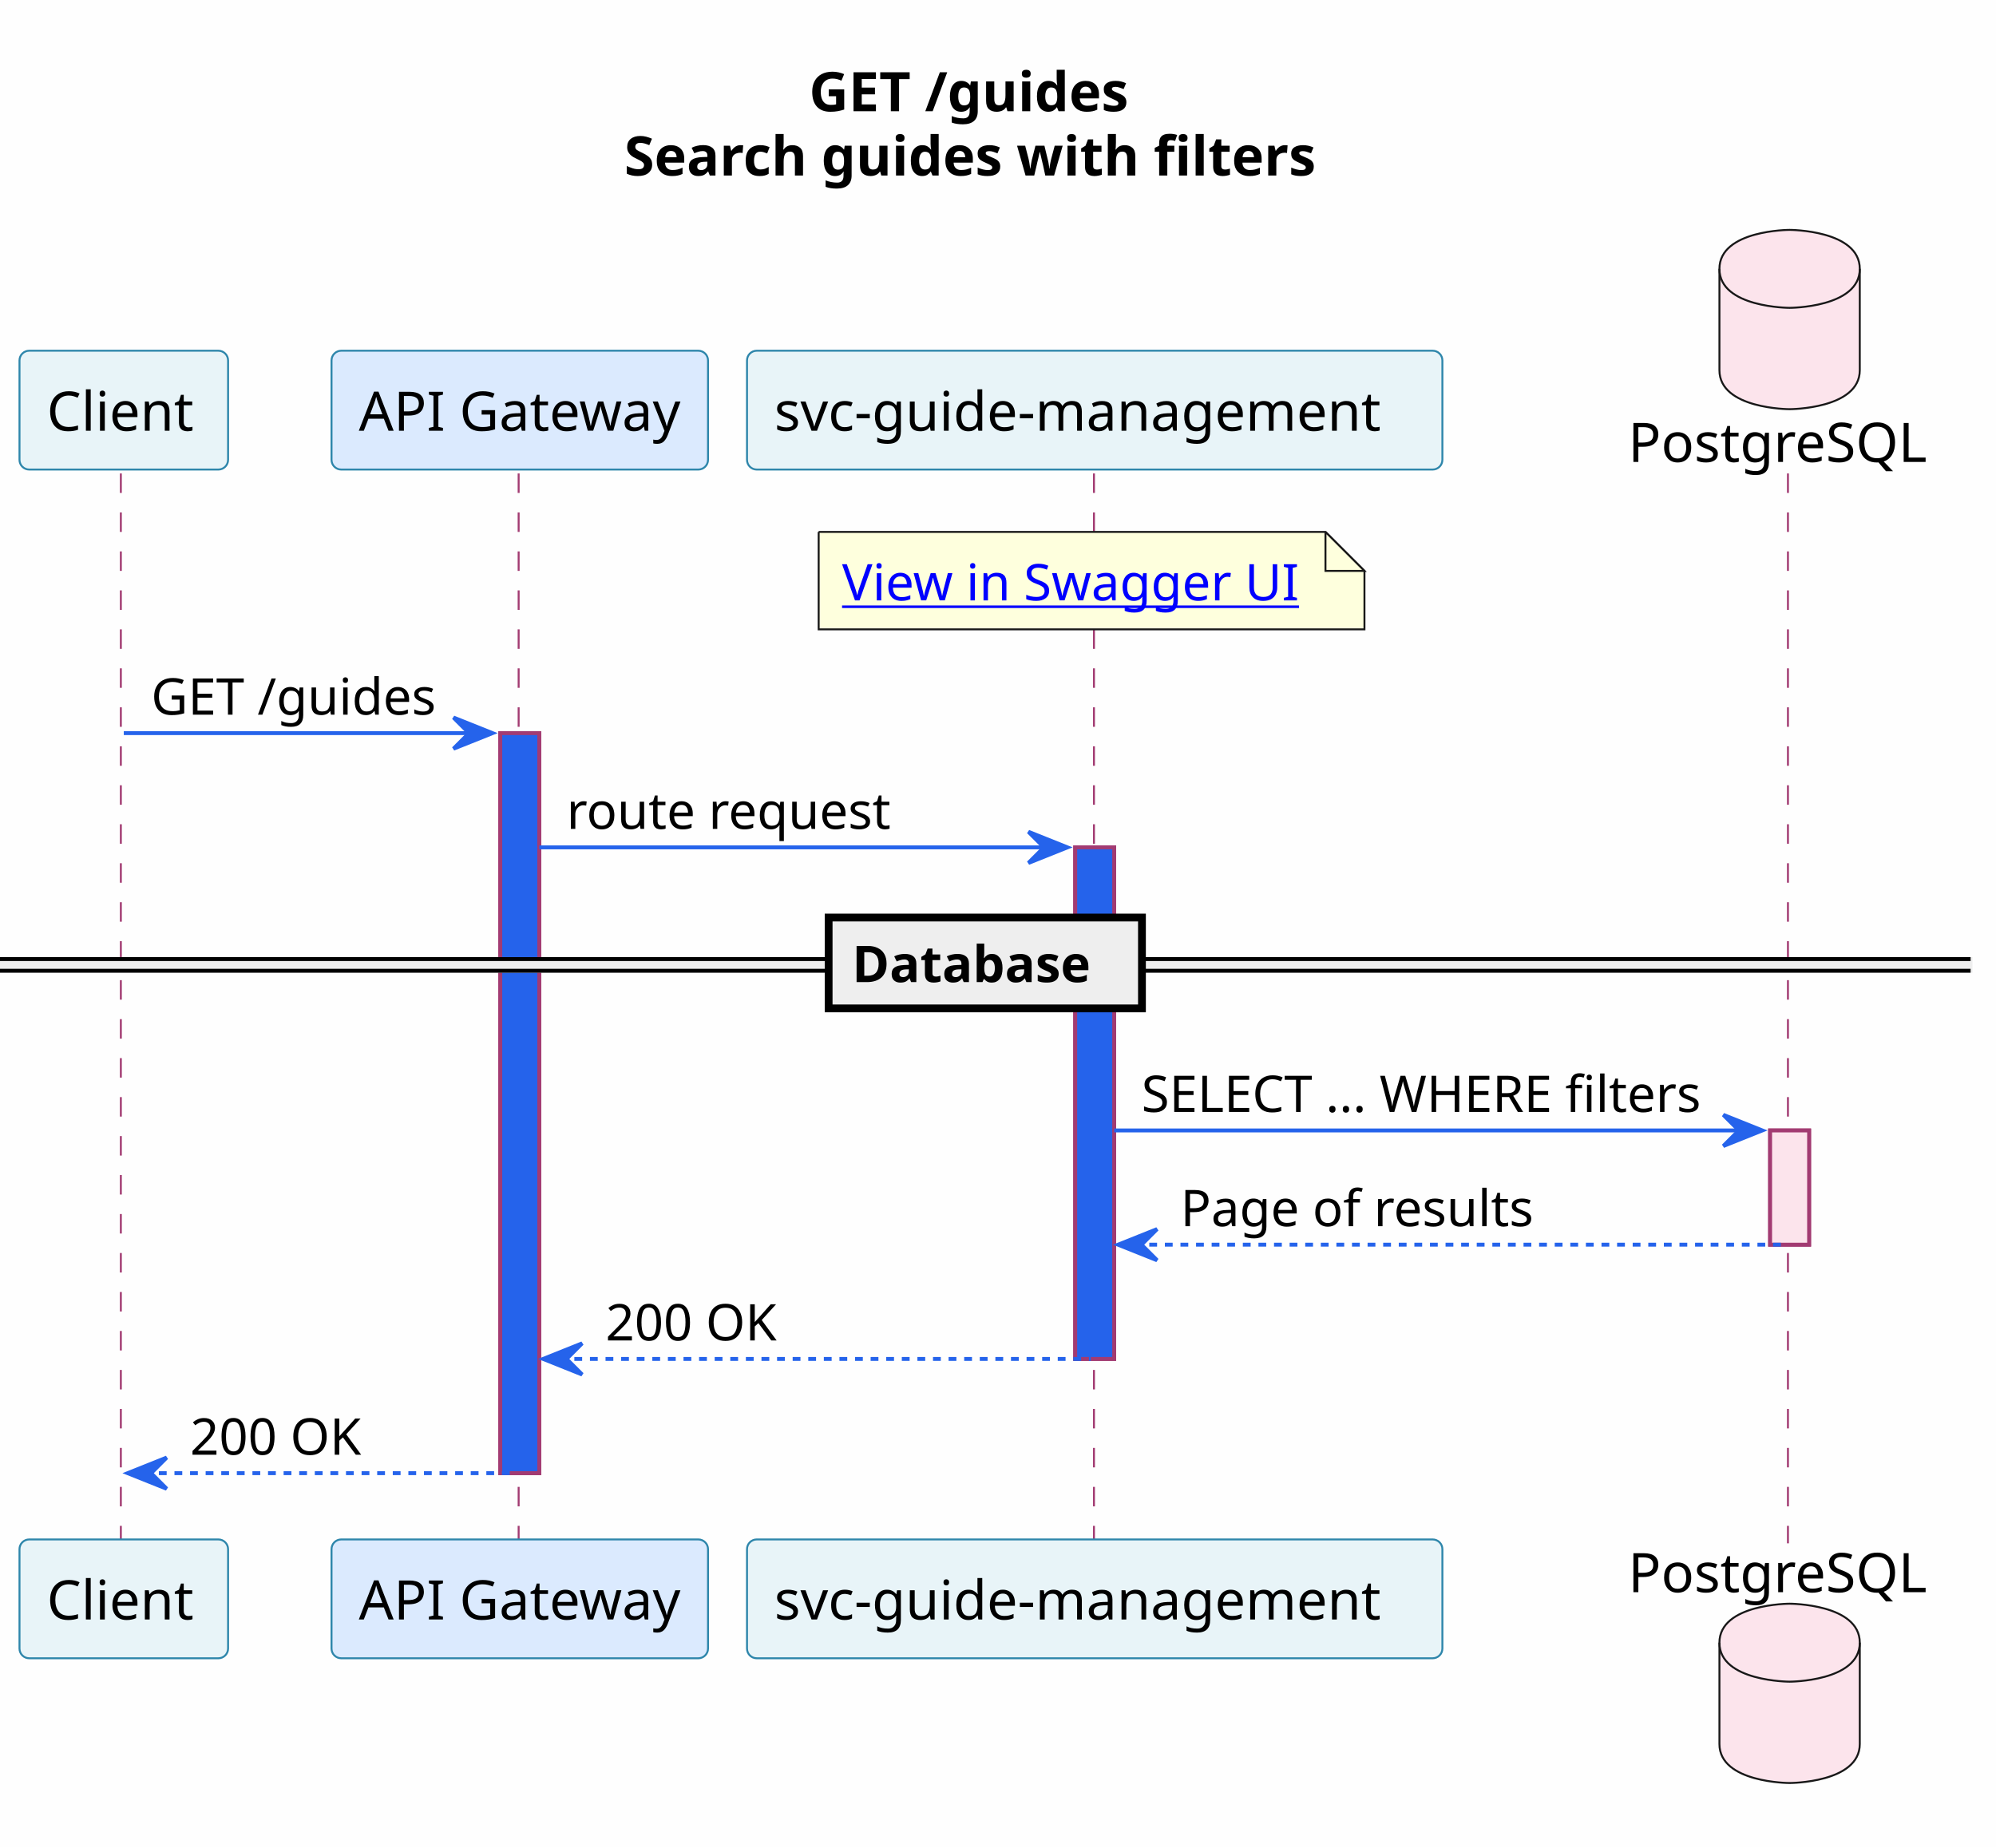
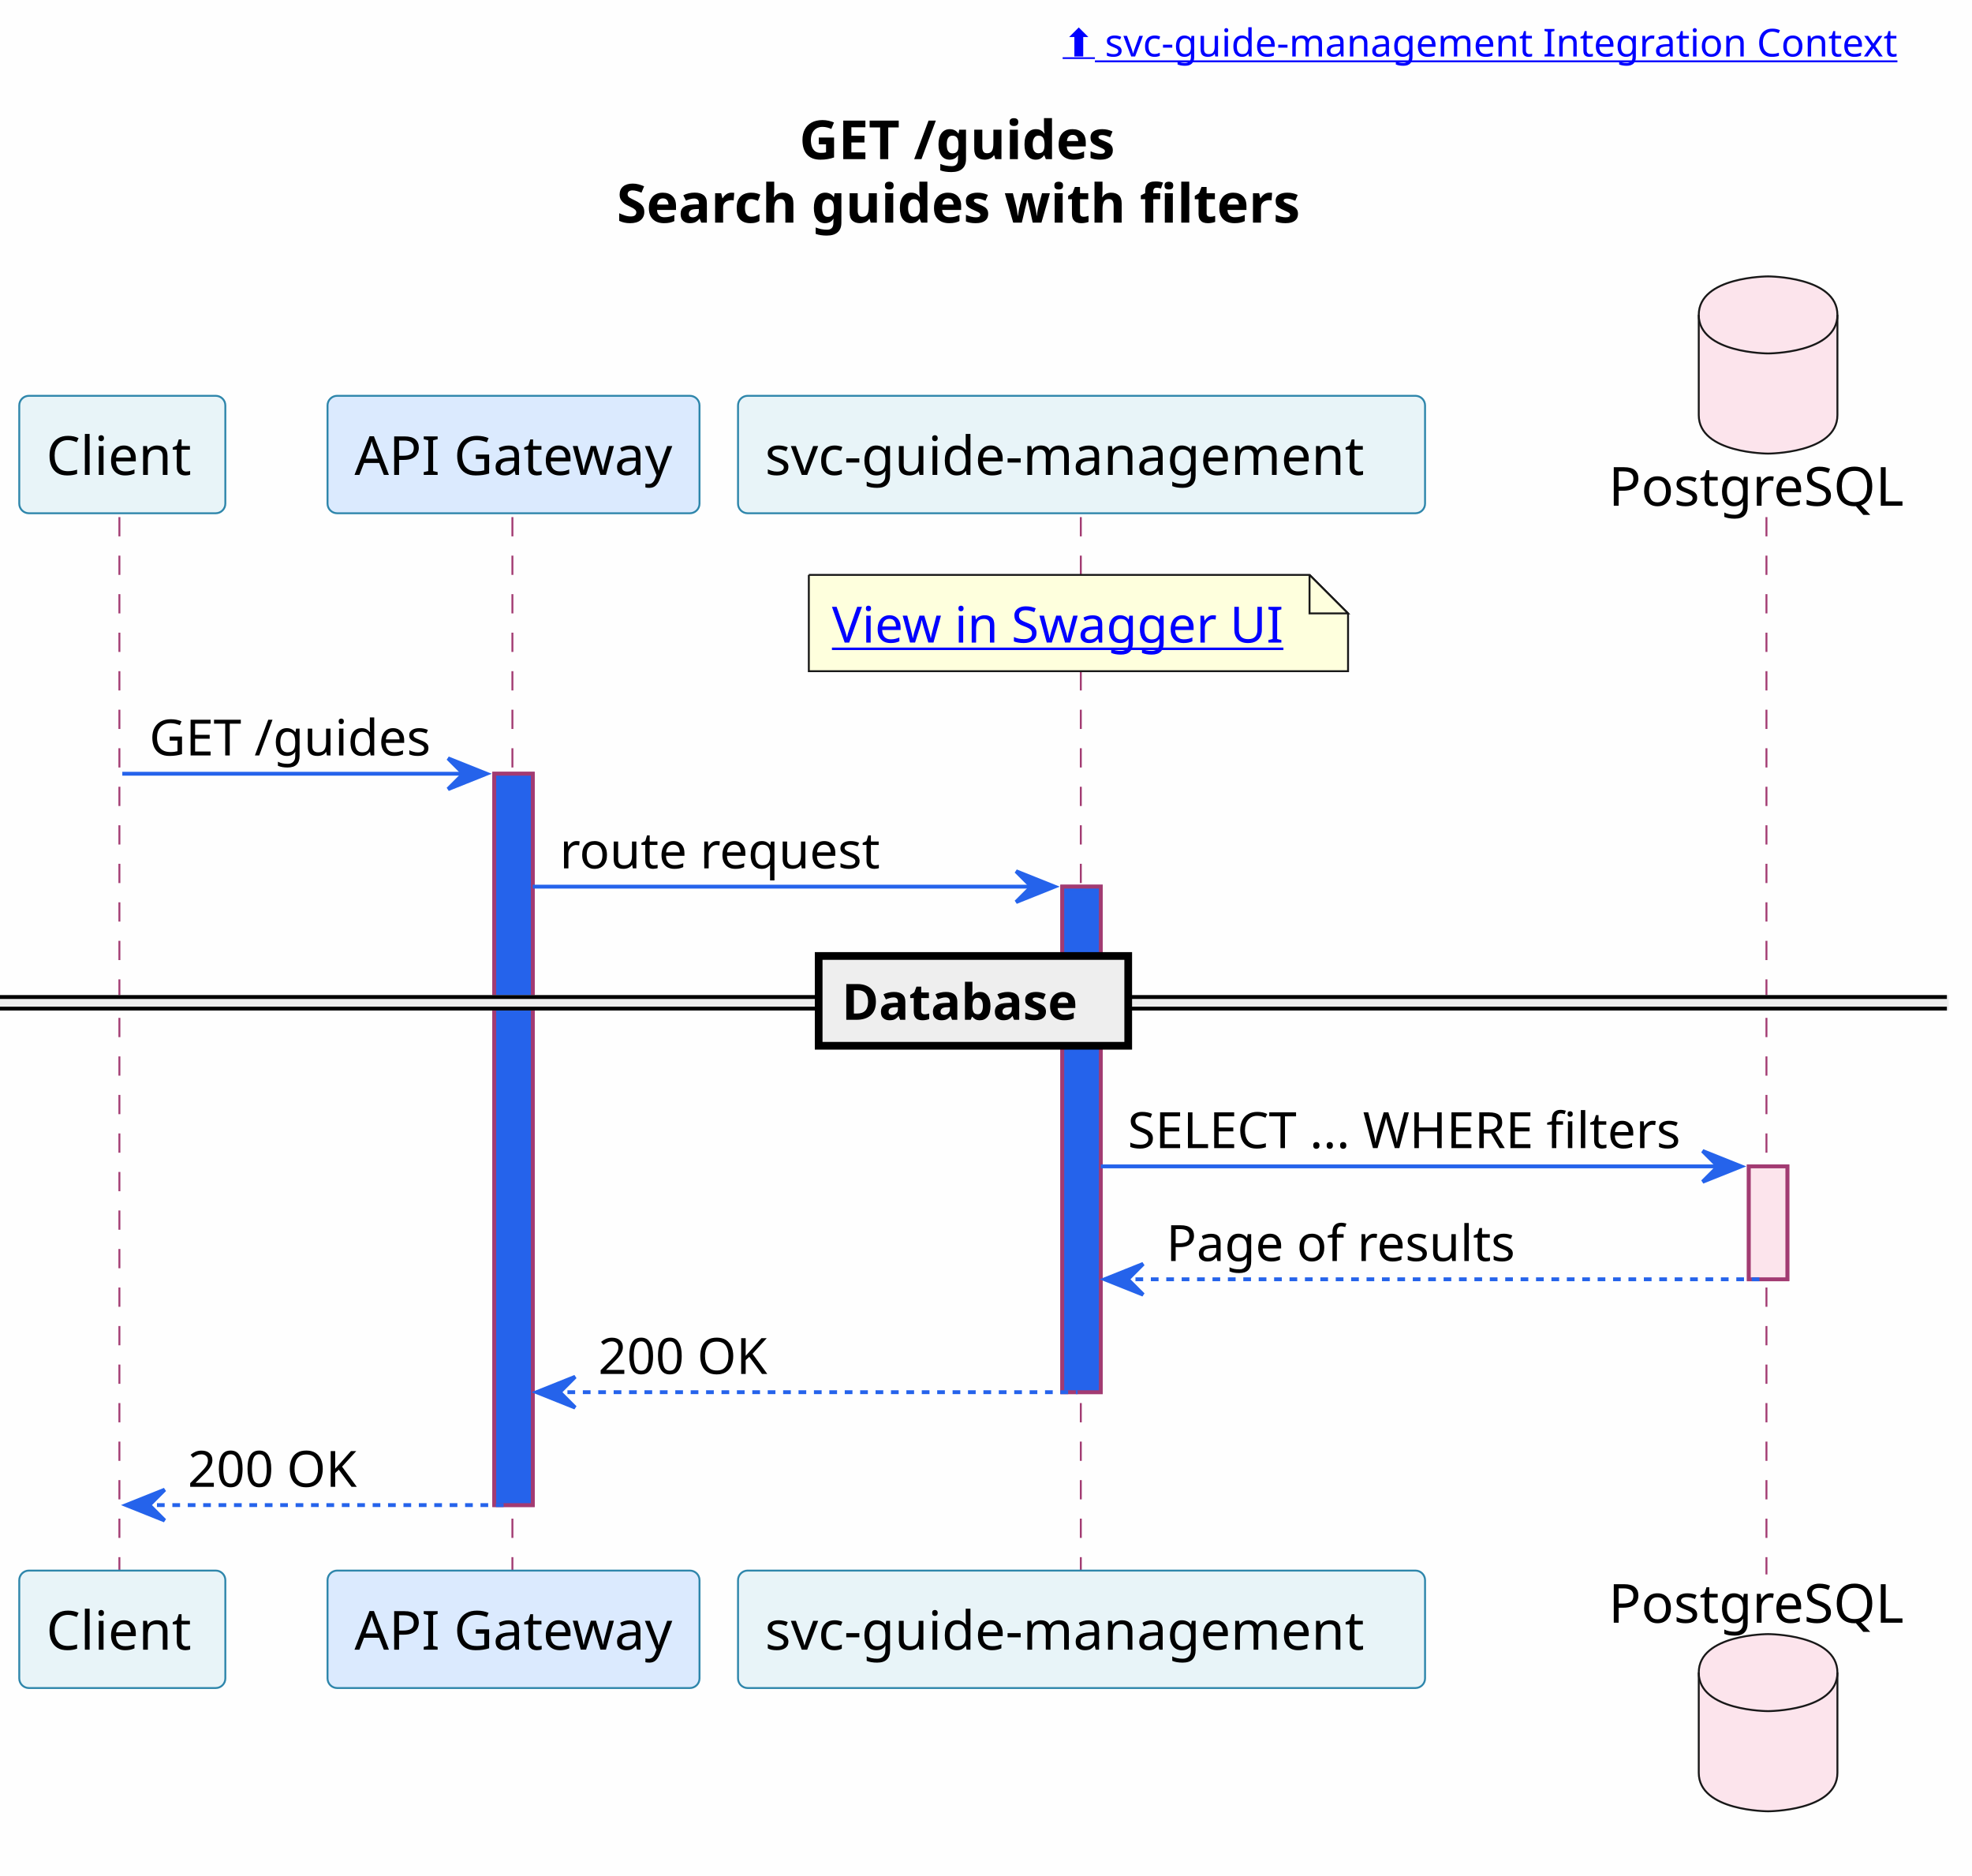
- <svg xmlns="http://www.w3.org/2000/svg" xmlns:xlink="http://www.w3.org/1999/xlink" contentStyleType="text/css" data-diagram-type="SEQUENCE" height="474px" preserveAspectRatio="none" style="width:512px;height:474px;background:#FEFEFE;" version="1.1" viewBox="0 0 512 474" width="512px" zoomAndPan="magnify">
+ <svg xmlns="http://www.w3.org/2000/svg" xmlns:xlink="http://www.w3.org/1999/xlink" contentStyleType="text/css" data-diagram-type="SEQUENCE" height="487px" preserveAspectRatio="none" style="width:512px;height:487px;background:#FEFEFE;" version="1.1" viewBox="0 0 512 487" width="512px" zoomAndPan="magnify">
  <defs />
  <g>
-     <rect fill="#FEFEFE" height="474" style="stroke:none;stroke-width:1;" width="512" x="0" y="0" />
-     <text fill="#000000" font-family="Segoe UI" font-size="14" font-weight="bold" lengthAdjust="spacing" textLength="89.414" x="207.534" y="28.535">GET /guides</text>
-     <text fill="#000000" font-family="Segoe UI" font-size="14" font-weight="bold" lengthAdjust="spacing" textLength="184.228" x="160.127" y="45.023">Search guides with filters</text>
+     <rect fill="#FEFEFE" height="487" style="stroke:none;stroke-width:1;" width="512" x="0" y="0" />
+     <text fill="#000000" font-family="Segoe UI" font-size="14" font-weight="bold" lengthAdjust="spacing" textLength="89.414" x="207.534" y="41.312">GET /guides</text>
+     <text fill="#000000" font-family="Segoe UI" font-size="14" font-weight="bold" lengthAdjust="spacing" textLength="184.228" x="160.127" y="57.801">Search guides with filters</text>
    <g>
-       <rect fill="#2563EB" height="189.863" style="stroke:#A23B72;stroke-width:1;" width="10" x="128.327" y="188.086" />
+       <rect fill="#2563EB" height="189.863" style="stroke:#A23B72;stroke-width:1;" width="10" x="128.327" y="200.863" />
    </g>
    <g>
-       <rect fill="#2563EB" height="131.242" style="stroke:#A23B72;stroke-width:1;" width="10" x="275.805" y="217.397" />
+       <rect fill="#2563EB" height="131.242" style="stroke:#A23B72;stroke-width:1;" width="10" x="275.805" y="230.174" />
    </g>
    <g>
-       <rect fill="#FCE4EC" height="29.311" style="stroke:#A23B72;stroke-width:1;" width="10" x="454.057" y="290.018" />
+       <rect fill="#FCE4EC" height="29.311" style="stroke:#A23B72;stroke-width:1;" width="10" x="454.057" y="302.795" />
    </g>
    <g>
-       <rect fill="#000000" fill-opacity="0" height="274.484" width="8" x="27.752" y="121.465" />
-       <line style="stroke:#A23B72;stroke-width:0.5;stroke-dasharray:5,5;" x1="31" x2="31" y1="121.465" y2="395.949" />
+       <rect fill="#000000" fill-opacity="0" height="274.484" width="8" x="27.752" y="134.242" />
+       <line style="stroke:#A23B72;stroke-width:0.5;stroke-dasharray:5,5;" x1="31" x2="31" y1="134.242" y2="408.727" />
    </g>
    <g>
-       <rect fill="#000000" fill-opacity="0" height="274.484" width="8" x="129.327" y="121.465" />
-       <line style="stroke:#A23B72;stroke-width:0.5;stroke-dasharray:5,5;" x1="133.038" x2="133.038" y1="121.465" y2="395.949" />
+       <rect fill="#000000" fill-opacity="0" height="274.484" width="8" x="129.327" y="134.242" />
+       <line style="stroke:#A23B72;stroke-width:0.5;stroke-dasharray:5,5;" x1="133.038" x2="133.038" y1="134.242" y2="408.727" />
    </g>
    <g>
-       <rect fill="#000000" fill-opacity="0" height="274.484" width="8" x="276.805" y="121.465" />
-       <line style="stroke:#A23B72;stroke-width:0.5;stroke-dasharray:5,5;" x1="280.616" x2="280.616" y1="121.465" y2="395.949" />
+       <rect fill="#000000" fill-opacity="0" height="274.484" width="8" x="276.805" y="134.242" />
+       <line style="stroke:#A23B72;stroke-width:0.5;stroke-dasharray:5,5;" x1="280.616" x2="280.616" y1="134.242" y2="408.727" />
    </g>
    <g>
-       <rect fill="#000000" fill-opacity="0" height="274.484" width="8" x="455.057" y="121.465" />
-       <line style="stroke:#A23B72;stroke-width:0.5;stroke-dasharray:5,5;" x1="458.632" x2="458.632" y1="121.465" y2="395.949" />
+       <rect fill="#000000" fill-opacity="0" height="274.484" width="8" x="455.057" y="134.242" />
+       <line style="stroke:#A23B72;stroke-width:0.5;stroke-dasharray:5,5;" x1="458.632" x2="458.632" y1="134.242" y2="408.727" />
    </g>
    <g class="participant participant-head" data-participant="Client">
-       <rect fill="#E8F4F8" height="30.488" rx="2.5" ry="2.5" style="stroke:#2E86AB;stroke-width:0.5;" width="53.505" x="5" y="89.977" />
-       <text fill="#000000" font-family="Segoe UI" font-size="14" lengthAdjust="spacing" textLength="39.505" x="12" y="110.512">Client</text>
+       <rect fill="#E8F4F8" height="30.488" rx="2.5" ry="2.5" style="stroke:#2E86AB;stroke-width:0.5;" width="53.505" x="5" y="102.754" />
+       <text fill="#000000" font-family="Segoe UI" font-size="14" lengthAdjust="spacing" textLength="39.505" x="12" y="123.289">Client</text>
    </g>
    <g class="participant participant-tail" data-participant="Client">
-       <rect fill="#E8F4F8" height="30.488" rx="2.5" ry="2.5" style="stroke:#2E86AB;stroke-width:0.5;" width="53.505" x="5" y="394.949" />
-       <text fill="#000000" font-family="Segoe UI" font-size="14" lengthAdjust="spacing" textLength="39.505" x="12" y="415.484">Client</text>
+       <rect fill="#E8F4F8" height="30.488" rx="2.5" ry="2.5" style="stroke:#2E86AB;stroke-width:0.5;" width="53.505" x="5" y="407.727" />
+       <text fill="#000000" font-family="Segoe UI" font-size="14" lengthAdjust="spacing" textLength="39.505" x="12" y="428.262">Client</text>
    </g>
    <g class="participant participant-head" data-participant="GW">
-       <rect fill="#DBEAFE" height="30.488" rx="2.5" ry="2.5" style="stroke:#2E86AB;stroke-width:0.5;" width="96.578" x="85.038" y="89.977" />
-       <text fill="#000000" font-family="Segoe UI" font-size="14" lengthAdjust="spacing" textLength="82.578" x="92.038" y="110.512">API Gateway</text>
+       <rect fill="#DBEAFE" height="30.488" rx="2.5" ry="2.5" style="stroke:#2E86AB;stroke-width:0.5;" width="96.578" x="85.038" y="102.754" />
+       <text fill="#000000" font-family="Segoe UI" font-size="14" lengthAdjust="spacing" textLength="82.578" x="92.038" y="123.289">API Gateway</text>
    </g>
    <g class="participant participant-tail" data-participant="GW">
-       <rect fill="#DBEAFE" height="30.488" rx="2.5" ry="2.5" style="stroke:#2E86AB;stroke-width:0.5;" width="96.578" x="85.038" y="394.949" />
-       <text fill="#000000" font-family="Segoe UI" font-size="14" lengthAdjust="spacing" textLength="82.578" x="92.038" y="415.484">API Gateway</text>
+       <rect fill="#DBEAFE" height="30.488" rx="2.5" ry="2.5" style="stroke:#2E86AB;stroke-width:0.5;" width="96.578" x="85.038" y="407.727" />
+       <text fill="#000000" font-family="Segoe UI" font-size="14" lengthAdjust="spacing" textLength="82.578" x="92.038" y="428.262">API Gateway</text>
    </g>
    <g class="participant participant-head" data-participant="Svc">
      <a href="/microservices/svc-guide-management/" target="_top" title="/microservices/svc-guide-management/" xlink:actuate="onRequest" xlink:href="/microservices/svc-guide-management/" xlink:show="new" xlink:title="/microservices/svc-guide-management/" xlink:type="simple">
-         <rect fill="#E8F4F8" height="30.488" rx="2.5" ry="2.5" style="stroke:#2E86AB;stroke-width:0.5;" width="178.377" x="191.616" y="89.977" />
-         <text fill="#000000" font-family="Segoe UI" font-size="14" lengthAdjust="spacing" textLength="164.377" x="198.616" y="110.512">svc-guide-management</text>
+         <rect fill="#E8F4F8" height="30.488" rx="2.5" ry="2.5" style="stroke:#2E86AB;stroke-width:0.5;" width="178.377" x="191.616" y="102.754" />
+         <text fill="#000000" font-family="Segoe UI" font-size="14" lengthAdjust="spacing" textLength="164.377" x="198.616" y="123.289">svc-guide-management</text>
      </a>
    </g>
    <g class="participant participant-tail" data-participant="Svc">
      <a href="/microservices/svc-guide-management/" target="_top" title="/microservices/svc-guide-management/" xlink:actuate="onRequest" xlink:href="/microservices/svc-guide-management/" xlink:show="new" xlink:title="/microservices/svc-guide-management/" xlink:type="simple">
-         <rect fill="#E8F4F8" height="30.488" rx="2.5" ry="2.5" style="stroke:#2E86AB;stroke-width:0.5;" width="178.377" x="191.616" y="394.949" />
-         <text fill="#000000" font-family="Segoe UI" font-size="14" lengthAdjust="spacing" textLength="164.377" x="198.616" y="415.484">svc-guide-management</text>
+         <rect fill="#E8F4F8" height="30.488" rx="2.5" ry="2.5" style="stroke:#2E86AB;stroke-width:0.5;" width="178.377" x="191.616" y="407.727" />
+         <text fill="#000000" font-family="Segoe UI" font-size="14" lengthAdjust="spacing" textLength="164.377" x="198.616" y="428.262">svc-guide-management</text>
      </a>
    </g>
    <g class="participant participant-head" data-participant="DB">
-       <text fill="#000000" font-family="Segoe UI" font-size="14" lengthAdjust="spacing" textLength="76.85" x="417.632" y="118.512">PostgreSQL</text>
-       <path d="M441.057,68.977 C441.057,58.977 459.057,58.977 459.057,58.977 C459.057,58.977 477.057,58.977 477.057,68.977 L477.057,94.977 C477.057,104.977 459.057,104.977 459.057,104.977 C459.057,104.977 441.057,104.977 441.057,94.977 L441.057,68.977" fill="#FCE4EC" style="stroke:#181818;stroke-width:0.5;" />
-       <path d="M441.057,68.977 C441.057,78.977 459.057,78.977 459.057,78.977 C459.057,78.977 477.057,78.977 477.057,68.977" fill="none" style="stroke:#181818;stroke-width:0.5;" />
+       <text fill="#000000" font-family="Segoe UI" font-size="14" lengthAdjust="spacing" textLength="76.85" x="417.632" y="131.289">PostgreSQL</text>
+       <path d="M441.057,81.754 C441.057,71.754 459.057,71.754 459.057,71.754 C459.057,71.754 477.057,71.754 477.057,81.754 L477.057,107.754 C477.057,117.754 459.057,117.754 459.057,117.754 C459.057,117.754 441.057,117.754 441.057,107.754 L441.057,81.754" fill="#FCE4EC" style="stroke:#181818;stroke-width:0.5;" />
+       <path d="M441.057,81.754 C441.057,91.754 459.057,91.754 459.057,91.754 C459.057,91.754 477.057,91.754 477.057,81.754" fill="none" style="stroke:#181818;stroke-width:0.5;" />
    </g>
    <g class="participant participant-tail" data-participant="DB">
-       <text fill="#000000" font-family="Segoe UI" font-size="14" lengthAdjust="spacing" textLength="76.85" x="417.632" y="408.484">PostgreSQL</text>
-       <path d="M441.057,421.438 C441.057,411.438 459.057,411.438 459.057,411.438 C459.057,411.438 477.057,411.438 477.057,421.438 L477.057,447.438 C477.057,457.438 459.057,457.438 459.057,457.438 C459.057,457.438 441.057,457.438 441.057,447.438 L441.057,421.438" fill="#FCE4EC" style="stroke:#181818;stroke-width:0.5;" />
-       <path d="M441.057,421.438 C441.057,431.438 459.057,431.438 459.057,431.438 C459.057,431.438 477.057,431.438 477.057,421.438" fill="none" style="stroke:#181818;stroke-width:0.5;" />
+       <text fill="#000000" font-family="Segoe UI" font-size="14" lengthAdjust="spacing" textLength="76.85" x="417.632" y="421.262">PostgreSQL</text>
+       <path d="M441.057,434.215 C441.057,424.215 459.057,424.215 459.057,424.215 C459.057,424.215 477.057,424.215 477.057,434.215 L477.057,460.215 C477.057,470.215 459.057,470.215 459.057,470.215 C459.057,470.215 441.057,470.215 441.057,460.215 L441.057,434.215" fill="#FCE4EC" style="stroke:#181818;stroke-width:0.5;" />
+       <path d="M441.057,434.215 C441.057,444.215 459.057,444.215 459.057,444.215 C459.057,444.215 477.057,444.215 477.057,434.215" fill="none" style="stroke:#181818;stroke-width:0.5;" />
    </g>
    <g>
-       <rect fill="#2563EB" height="189.863" style="stroke:#A23B72;stroke-width:1;" width="10" x="128.327" y="188.086" />
+       <rect fill="#2563EB" height="189.863" style="stroke:#A23B72;stroke-width:1;" width="10" x="128.327" y="200.863" />
    </g>
    <g>
-       <rect fill="#2563EB" height="131.242" style="stroke:#A23B72;stroke-width:1;" width="10" x="275.805" y="217.397" />
+       <rect fill="#2563EB" height="131.242" style="stroke:#A23B72;stroke-width:1;" width="10" x="275.805" y="230.174" />
    </g>
    <g>
-       <rect fill="#FCE4EC" height="29.311" style="stroke:#A23B72;stroke-width:1;" width="10" x="454.057" y="290.018" />
+       <rect fill="#FCE4EC" height="29.311" style="stroke:#A23B72;stroke-width:1;" width="10" x="454.057" y="302.795" />
    </g>
-     <path d="M210,136.465 L210,161.465 L350,161.465 L350,146.465 L340,136.465 L210,136.465" fill="#FEFFDD" style="stroke:#181818;stroke-width:0.5;" />
-     <path d="M340,136.465 L340,146.465 L350,146.465 L340,136.465" fill="#FEFFDD" style="stroke:#181818;stroke-width:0.5;" />
+     <path d="M210,149.242 L210,174.242 L350,174.242 L350,159.242 L340,149.242 L210,149.242" fill="#FEFFDD" style="stroke:#181818;stroke-width:0.5;" />
+     <path d="M340,149.242 L340,159.242 L350,159.242 L340,149.242" fill="#FEFFDD" style="stroke:#181818;stroke-width:0.5;" />
    <a href="/services/api/svc-guide-management.html#/Guides/searchGuides" target="_top" title="/services/api/svc-guide-management.html#/Guides/searchGuides" xlink:actuate="onRequest" xlink:href="/services/api/svc-guide-management.html#/Guides/searchGuides" xlink:show="new" xlink:title="/services/api/svc-guide-management.html#/Guides/searchGuides" xlink:type="simple">
-       <text fill="#0000FF" font-family="Segoe UI" font-size="13" lengthAdjust="spacing" text-decoration="underline" textLength="119.406" x="216" y="154.033">View in Swagger UI</text>
+       <text fill="#0000FF" font-family="Segoe UI" font-size="13" lengthAdjust="spacing" text-decoration="underline" textLength="119.406" x="216" y="166.81">View in Swagger UI</text>
    </a>
    <g class="message" data-participant-1="Client" data-participant-2="GW">
-       <polygon fill="#2563EB" points="116.327,184.086,126.327,188.086,116.327,192.086,120.327,188.086" style="stroke:#2563EB;stroke-width:1;" />
-       <line style="stroke:#2563EB;stroke-width:1;" x1="31.752" x2="122.327" y1="188.086" y2="188.086" />
-       <text fill="#000000" font-family="Segoe UI" font-size="13" lengthAdjust="spacing" textLength="77.575" x="38.752" y="183.344">GET /guides</text>
+       <polygon fill="#2563EB" points="116.327,196.863,126.327,200.863,116.327,204.863,120.327,200.863" style="stroke:#2563EB;stroke-width:1;" />
+       <line style="stroke:#2563EB;stroke-width:1;" x1="31.752" x2="122.327" y1="200.863" y2="200.863" />
+       <text fill="#000000" font-family="Segoe UI" font-size="13" lengthAdjust="spacing" textLength="77.575" x="38.752" y="196.121">GET /guides</text>
    </g>
    <g class="message" data-participant-1="GW" data-participant-2="Svc">
-       <polygon fill="#2563EB" points="263.805,213.397,273.805,217.397,263.805,221.397,267.805,217.397" style="stroke:#2563EB;stroke-width:1;" />
-       <line style="stroke:#2563EB;stroke-width:1;" x1="138.327" x2="269.805" y1="217.397" y2="217.397" />
-       <text fill="#000000" font-family="Segoe UI" font-size="13" lengthAdjust="spacing" textLength="85.135" x="145.327" y="212.654">route request</text>
+       <polygon fill="#2563EB" points="263.805,226.174,273.805,230.174,263.805,234.174,267.805,230.174" style="stroke:#2563EB;stroke-width:1;" />
+       <line style="stroke:#2563EB;stroke-width:1;" x1="138.327" x2="269.805" y1="230.174" y2="230.174" />
+       <text fill="#000000" font-family="Segoe UI" font-size="13" lengthAdjust="spacing" textLength="85.135" x="145.327" y="225.432">route request</text>
    </g>
-     <rect fill="#EEEEEE" height="3" style="stroke:#EEEEEE;stroke-width:1;" width="505.482" x="0" y="246.052" />
-     <line style="stroke:#000000;stroke-width:1;" x1="0" x2="505.482" y1="246.052" y2="246.052" />
-     <line style="stroke:#000000;stroke-width:1;" x1="0" x2="505.482" y1="249.052" y2="249.052" />
-     <rect fill="#EEEEEE" height="23.311" style="stroke:#000000;stroke-width:2;" width="80.371" x="212.555" y="235.397" />
-     <text fill="#000000" font-family="Segoe UI" font-size="13" font-weight="bold" lengthAdjust="spacing" textLength="62.086" x="218.555" y="251.965">Database</text>
+     <rect fill="#EEEEEE" height="3" style="stroke:#EEEEEE;stroke-width:1;" width="505.482" x="0" y="258.829" />
+     <line style="stroke:#000000;stroke-width:1;" x1="0" x2="505.482" y1="258.829" y2="258.829" />
+     <line style="stroke:#000000;stroke-width:1;" x1="0" x2="505.482" y1="261.829" y2="261.829" />
+     <rect fill="#EEEEEE" height="23.311" style="stroke:#000000;stroke-width:2;" width="80.371" x="212.555" y="248.174" />
+     <text fill="#000000" font-family="Segoe UI" font-size="13" font-weight="bold" lengthAdjust="spacing" textLength="62.086" x="218.555" y="264.742">Database</text>
    <g class="message" data-participant-1="Svc" data-participant-2="DB">
-       <polygon fill="#2563EB" points="442.057,286.018,452.057,290.018,442.057,294.018,446.057,290.018" style="stroke:#2563EB;stroke-width:1;" />
-       <line style="stroke:#2563EB;stroke-width:1;" x1="285.805" x2="448.057" y1="290.018" y2="290.018" />
-       <text fill="#000000" font-family="Segoe UI" font-size="13" lengthAdjust="spacing" textLength="149.252" x="292.805" y="285.275">SELECT ... WHERE filters</text>
+       <polygon fill="#2563EB" points="442.057,298.795,452.057,302.795,442.057,306.795,446.057,302.795" style="stroke:#2563EB;stroke-width:1;" />
+       <line style="stroke:#2563EB;stroke-width:1;" x1="285.805" x2="448.057" y1="302.795" y2="302.795" />
+       <text fill="#000000" font-family="Segoe UI" font-size="13" lengthAdjust="spacing" textLength="149.252" x="292.805" y="298.053">SELECT ... WHERE filters</text>
    </g>
    <g class="message" data-participant-1="DB" data-participant-2="Svc">
-       <polygon fill="#2563EB" points="296.805,315.328,286.805,319.328,296.805,323.328,292.805,319.328" style="stroke:#2563EB;stroke-width:1;" />
-       <line style="stroke:#2563EB;stroke-width:1;stroke-dasharray:2,2;" x1="290.805" x2="458.057" y1="319.328" y2="319.328" />
-       <text fill="#000000" font-family="Segoe UI" font-size="13" lengthAdjust="spacing" textLength="93.209" x="302.805" y="314.586">Page of results</text>
+       <polygon fill="#2563EB" points="296.805,328.106,286.805,332.106,296.805,336.106,292.805,332.106" style="stroke:#2563EB;stroke-width:1;" />
+       <line style="stroke:#2563EB;stroke-width:1;stroke-dasharray:2,2;" x1="290.805" x2="458.057" y1="332.106" y2="332.106" />
+       <text fill="#000000" font-family="Segoe UI" font-size="13" lengthAdjust="spacing" textLength="93.209" x="302.805" y="327.363">Page of results</text>
    </g>
    <g class="message" data-participant-1="Svc" data-participant-2="GW">
-       <polygon fill="#2563EB" points="149.327,344.639,139.327,348.639,149.327,352.639,145.327,348.639" style="stroke:#2563EB;stroke-width:1;" />
-       <line style="stroke:#2563EB;stroke-width:1;stroke-dasharray:2,2;" x1="143.327" x2="279.805" y1="348.639" y2="348.639" />
-       <text fill="#000000" font-family="Segoe UI" font-size="13" lengthAdjust="spacing" textLength="47.36" x="155.327" y="343.897">200 OK</text>
+       <polygon fill="#2563EB" points="149.327,357.416,139.327,361.416,149.327,365.416,145.327,361.416" style="stroke:#2563EB;stroke-width:1;" />
+       <line style="stroke:#2563EB;stroke-width:1;stroke-dasharray:2,2;" x1="143.327" x2="279.805" y1="361.416" y2="361.416" />
+       <text fill="#000000" font-family="Segoe UI" font-size="13" lengthAdjust="spacing" textLength="47.36" x="155.327" y="356.674">200 OK</text>
    </g>
    <g class="message" data-participant-1="GW" data-participant-2="Client">
-       <polygon fill="#2563EB" points="42.752,373.949,32.752,377.949,42.752,381.949,38.752,377.949" style="stroke:#2563EB;stroke-width:1;" />
-       <line style="stroke:#2563EB;stroke-width:1;stroke-dasharray:2,2;" x1="36.752" x2="132.327" y1="377.949" y2="377.949" />
-       <text fill="#000000" font-family="Segoe UI" font-size="13" lengthAdjust="spacing" textLength="47.36" x="48.752" y="373.207">200 OK</text>
+       <polygon fill="#2563EB" points="42.752,386.727,32.752,390.727,42.752,394.727,38.752,390.727" style="stroke:#2563EB;stroke-width:1;" />
+       <line style="stroke:#2563EB;stroke-width:1;stroke-dasharray:2,2;" x1="36.752" x2="132.327" y1="390.727" y2="390.727" />
+       <text fill="#000000" font-family="Segoe UI" font-size="13" lengthAdjust="spacing" textLength="47.36" x="48.752" y="385.984">200 OK</text>
    </g>
+     <a href="/microservices/svc-guide-management/#integration-context" target="_top" title="/microservices/svc-guide-management/#integration-context" xlink:actuate="onRequest" xlink:href="/microservices/svc-guide-management/#integration-context" xlink:show="new" xlink:title="/microservices/svc-guide-management/#integration-context" xlink:type="simple">
+       <text fill="#0000FF" font-family="Segoe UI" font-size="10" lengthAdjust="spacing" text-decoration="underline" textLength="228.584" x="275.898" y="14.668">⬆ svc-guide-management Integration Context</text>
+     </a>
  </g>
</svg>
